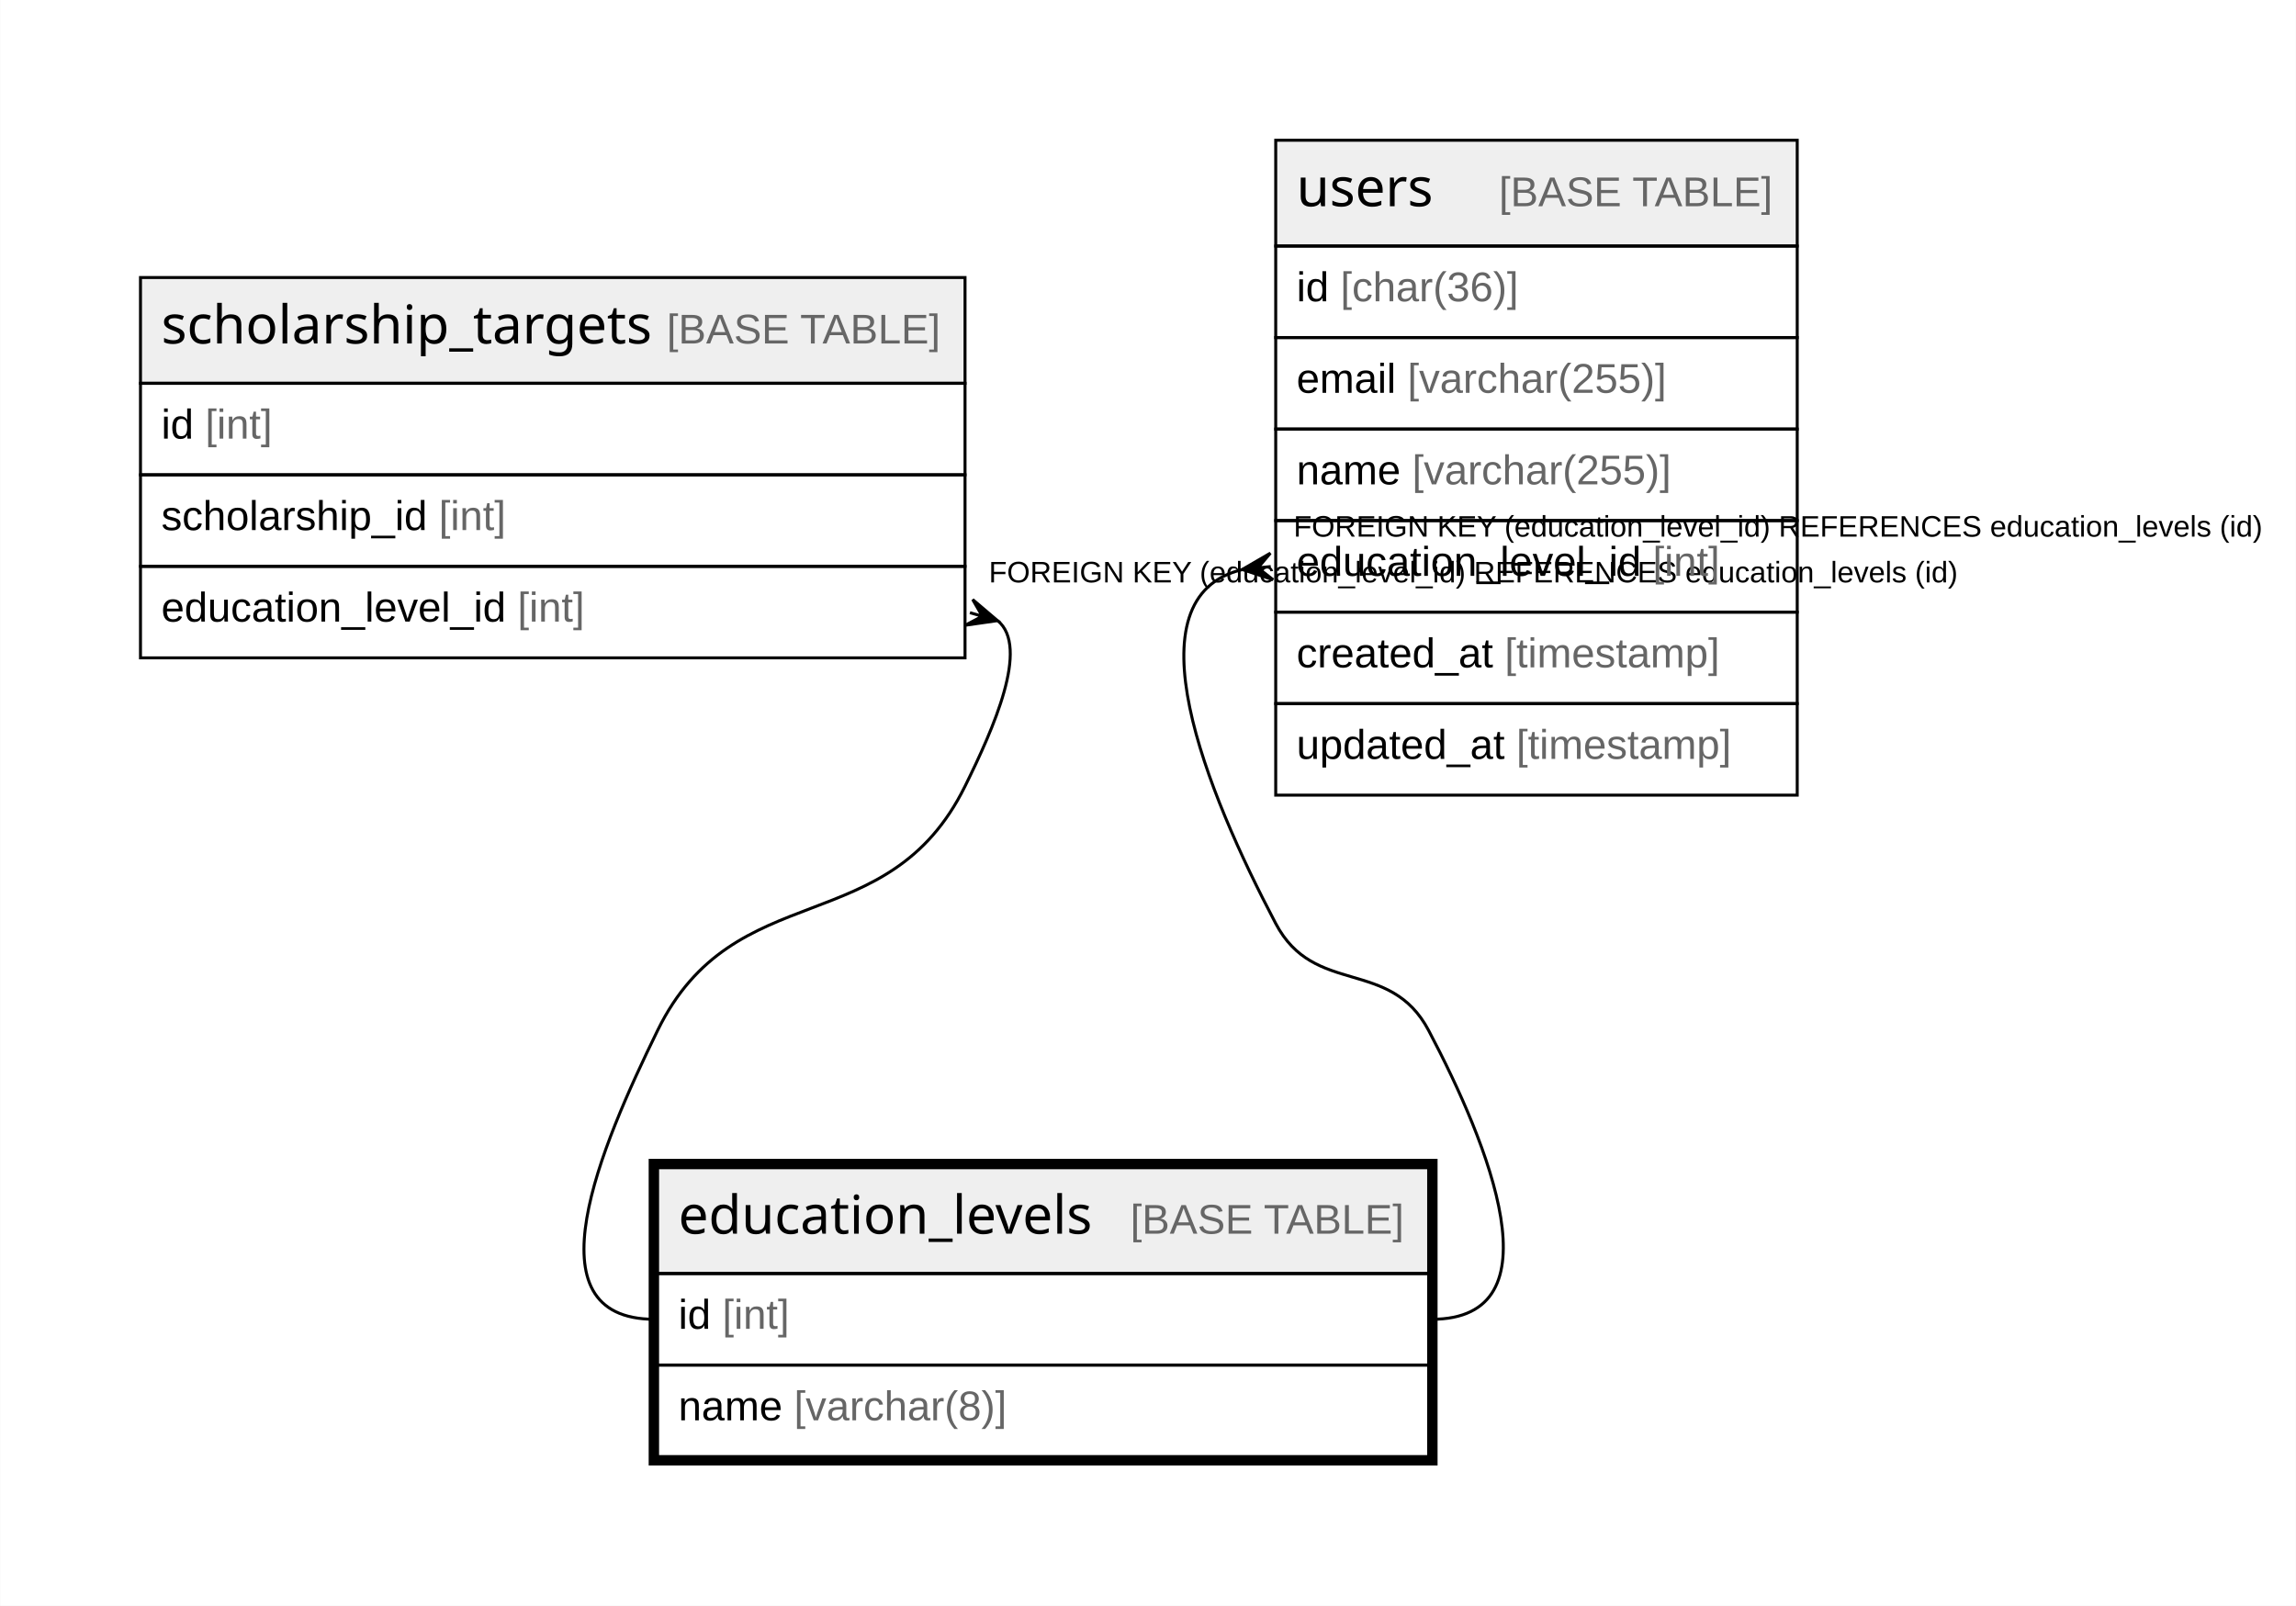
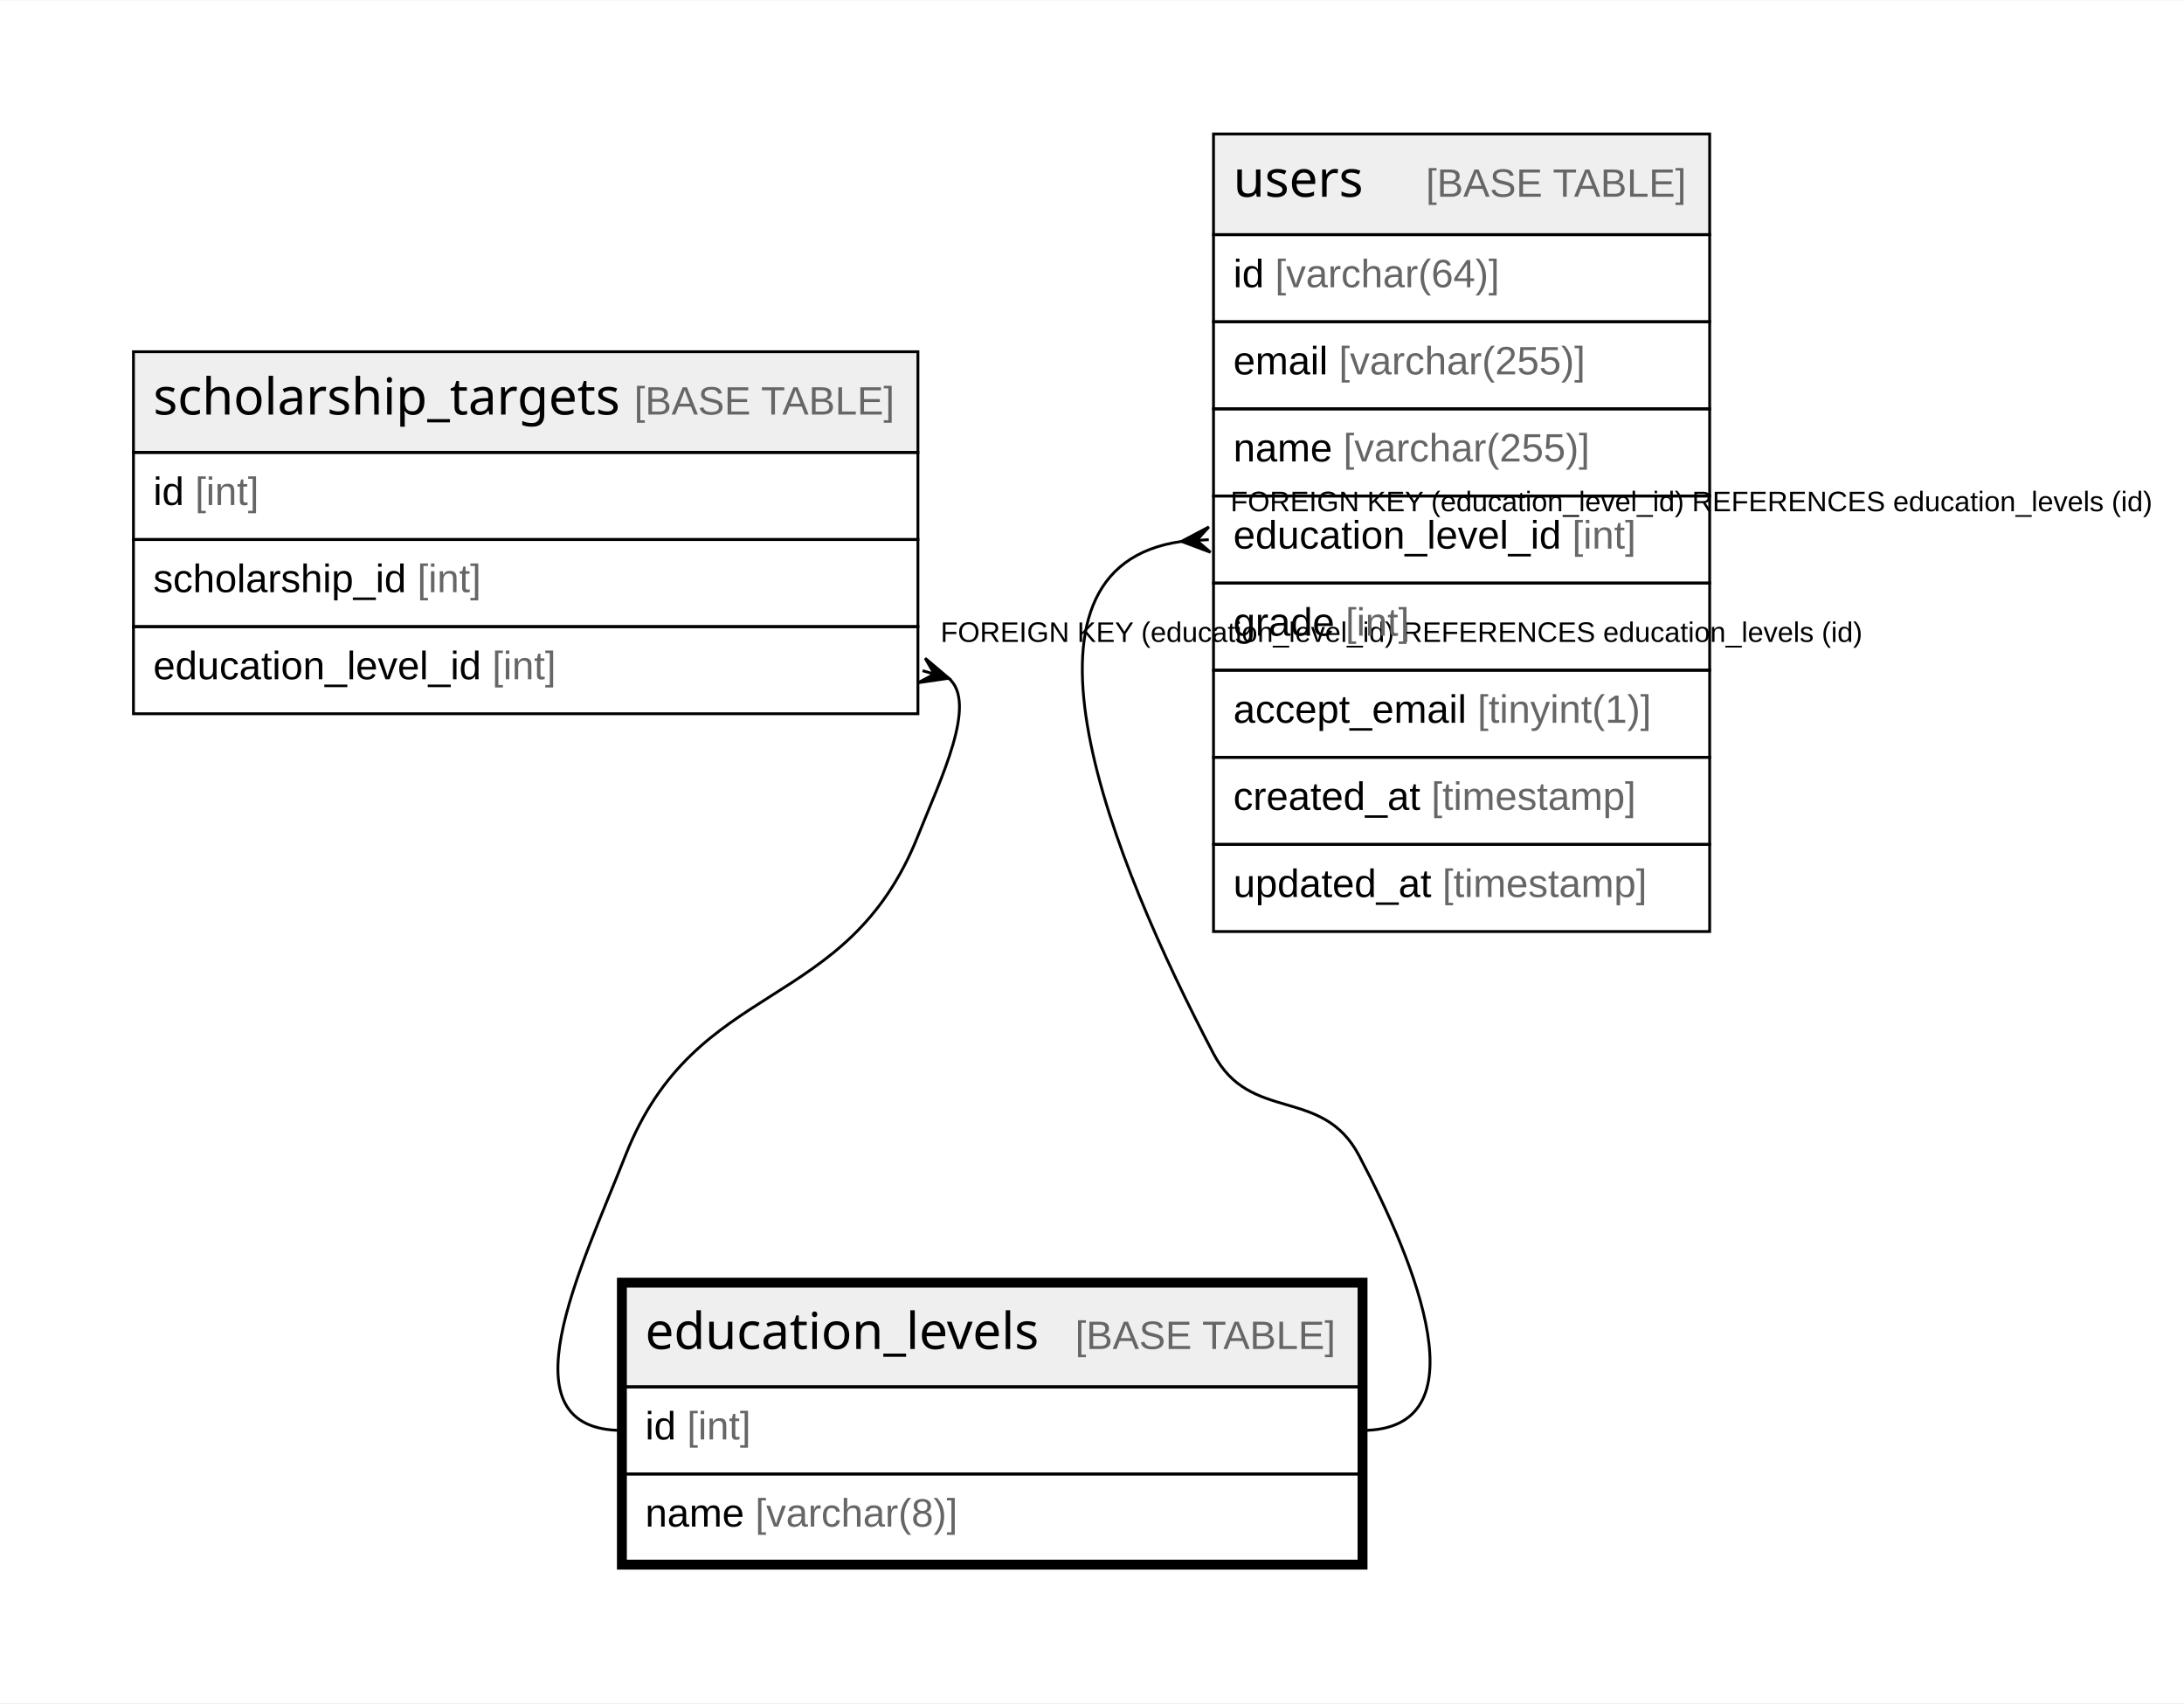
- <svg xmlns="http://www.w3.org/2000/svg" width="772pt" height="540pt" viewBox="0.00 0.00 772.43 540.40">
-   <g id="graph0" class="graph" transform="scale(1 1) rotate(0) translate(4 536.4)">
-     <polygon fill="white" stroke="none" points="-4,4 -4,-536.4 768.43,-536.4 768.43,4 -4,4" />
+ <svg xmlns="http://www.w3.org/2000/svg" width="772pt" height="602pt" viewBox="0.00 0.00 772.43 602.00">
+   <g id="graph0" class="graph" transform="scale(1 1) rotate(0) translate(4 598)">
+     <polygon fill="white" stroke="none" points="-4,4 -4,-598 768.43,-598 768.43,4 -4,4" />
    <g id="node1" class="node">
      <polygon fill="#efefef" stroke="none" points="217.2,-107.8 217.2,-143.4 476.65,-143.4 476.65,-107.8 217.2,-107.8" />
      <polygon fill="none" stroke="black" points="217.2,-107.8 217.2,-143.4 476.65,-143.4 476.65,-107.8 217.2,-107.8" />
      <text text-anchor="start" x="224.2" y="-121.2" font-family="Arial Bold" font-size="18.00">education_levels</text>
      <text text-anchor="start" x="345.16" y="-121.2" font-family="Arial" font-size="14.00">    </text>
      <text text-anchor="start" x="376.28" y="-121.2" font-family="Arial" font-size="14.00" fill="#666666">[BASE TABLE]</text>
      <polygon fill="none" stroke="black" points="217.2,-77 217.2,-107.8 476.65,-107.8 476.65,-77 217.2,-77" />
      <text text-anchor="start" x="224.2" y="-89.2" font-family="Arial" font-size="14.00">id </text>
      <text text-anchor="start" x="238.99" y="-89.2" font-family="Arial" font-size="14.00" fill="#666666">[int]</text>
      <polygon fill="none" stroke="black" points="217.2,-46.2 217.2,-77 476.65,-77 476.65,-46.2 217.2,-46.2" />
      <text text-anchor="start" x="224.2" y="-58.4" font-family="Arial" font-size="14.00">name </text>
      <text text-anchor="start" x="263.11" y="-58.4" font-family="Arial" font-size="14.00" fill="#666666">[varchar(8)]</text>
      <polygon fill="none" stroke="black" stroke-width="3" points="215.7,-44.7 215.7,-144.9 478.15,-144.9 478.15,-44.7 215.7,-44.7" />
    </g>
    <g id="node2" class="node">
-       <polygon fill="#efefef" stroke="none" points="43.2,-407.4 43.2,-443 320.65,-443 320.65,-407.4 43.2,-407.4" />
-       <polygon fill="none" stroke="black" points="43.2,-407.4 43.2,-443 320.65,-443 320.65,-407.4 43.2,-407.4" />
-       <text text-anchor="start" x="50.2" y="-420.8" font-family="Arial Bold" font-size="18.00">scholarship_targets</text>
-       <text text-anchor="start" x="189.16" y="-420.8" font-family="Arial" font-size="14.00">    </text>
-       <text text-anchor="start" x="220.28" y="-420.8" font-family="Arial" font-size="14.00" fill="#666666">[BASE TABLE]</text>
+       <polygon fill="#efefef" stroke="none" points="43.2,-438.2 43.2,-473.8 320.65,-473.8 320.65,-438.2 43.2,-438.2" />
+       <polygon fill="none" stroke="black" points="43.2,-438.2 43.2,-473.8 320.65,-473.8 320.65,-438.2 43.2,-438.2" />
+       <text text-anchor="start" x="50.2" y="-451.6" font-family="Arial Bold" font-size="18.00">scholarship_targets</text>
+       <text text-anchor="start" x="189.16" y="-451.6" font-family="Arial" font-size="14.00">    </text>
+       <text text-anchor="start" x="220.28" y="-451.6" font-family="Arial" font-size="14.00" fill="#666666">[BASE TABLE]</text>
+       <polygon fill="none" stroke="black" points="43.2,-407.4 43.2,-438.2 320.65,-438.2 320.65,-407.4 43.2,-407.4" />
+       <text text-anchor="start" x="50.2" y="-419.6" font-family="Arial" font-size="14.00">id </text>
+       <text text-anchor="start" x="64.99" y="-419.6" font-family="Arial" font-size="14.00" fill="#666666">[int]</text>
      <polygon fill="none" stroke="black" points="43.2,-376.6 43.2,-407.4 320.65,-407.4 320.65,-376.6 43.2,-376.6" />
-       <text text-anchor="start" x="50.2" y="-388.8" font-family="Arial" font-size="14.00">id </text>
-       <text text-anchor="start" x="64.99" y="-388.8" font-family="Arial" font-size="14.00" fill="#666666">[int]</text>
+       <text text-anchor="start" x="50.2" y="-388.8" font-family="Arial" font-size="14.00">scholarship_id </text>
+       <text text-anchor="start" x="143.59" y="-388.8" font-family="Arial" font-size="14.00" fill="#666666">[int]</text>
      <polygon fill="none" stroke="black" points="43.2,-345.8 43.2,-376.6 320.65,-376.6 320.65,-345.8 43.2,-345.8" />
-       <text text-anchor="start" x="50.2" y="-358" font-family="Arial" font-size="14.00">scholarship_id </text>
-       <text text-anchor="start" x="143.59" y="-358" font-family="Arial" font-size="14.00" fill="#666666">[int]</text>
-       <polygon fill="none" stroke="black" points="43.2,-315 43.2,-345.8 320.65,-345.8 320.65,-315 43.2,-315" />
-       <text text-anchor="start" x="50.2" y="-327.2" font-family="Arial" font-size="14.00">education_level_id </text>
-       <text text-anchor="start" x="170.07" y="-327.2" font-family="Arial" font-size="14.00" fill="#666666">[int]</text>
+       <text text-anchor="start" x="50.2" y="-358" font-family="Arial" font-size="14.00">education_level_id </text>
+       <text text-anchor="start" x="170.07" y="-358" font-family="Arial" font-size="14.00" fill="#666666">[int]</text>
    </g>
    <g id="edge1" class="edge">
-       <path fill="none" stroke="black" d="M331.63,-327.52C342.48,-318.64 330.2,-291.15 320.65,-271.8 294.68,-219.13 243,-242.35 217.2,-189.6 198.23,-150.79 173,-92.4 216.2,-92.4" />
-       <polygon fill="black" stroke="black" points="331.58,-327.53 320.73,-325.98 326.46,-329.01 322.3,-330.21 322.3,-330.21 322.3,-330.21 326.46,-329.01 323.22,-334.63 331.58,-327.53" />
-       <text text-anchor="start" x="328.65" y="-340.4" font-family="Arial" font-size="10.00">FOREIGN KEY (education_level_id) REFERENCES education_levels (id)</text>
+       <path fill="none" stroke="black" d="M331.49,-358.38C341.95,-349.68 328.64,-322.64 320.65,-302.6 295.45,-239.35 242.19,-252.94 217.2,-189.6 201.35,-149.41 173,-92.4 216.2,-92.4" />
+       <polygon fill="black" stroke="black" points="331.59,-358.35 320.73,-356.78 326.46,-359.82 322.3,-361.02 322.3,-361.02 322.3,-361.02 326.46,-359.82 323.22,-365.43 331.59,-358.35" />
+       <text text-anchor="start" x="328.65" y="-371.2" font-family="Arial" font-size="10.00">FOREIGN KEY (education_level_id) REFERENCES education_levels (id)</text>
    </g>
    <g id="node3" class="node">
-       <polygon fill="#efefef" stroke="none" points="425.19,-453.6 425.19,-489.2 600.67,-489.2 600.67,-453.6 425.19,-453.6" />
-       <polygon fill="none" stroke="black" points="425.19,-453.6 425.19,-489.2 600.67,-489.2 600.67,-453.6 425.19,-453.6" />
-       <text text-anchor="start" x="432.19" y="-467" font-family="Arial Bold" font-size="18.00">users</text>
-       <text text-anchor="start" x="469.18" y="-467" font-family="Arial" font-size="14.00">    </text>
-       <text text-anchor="start" x="500.3" y="-467" font-family="Arial" font-size="14.00" fill="#666666">[BASE TABLE]</text>
+       <polygon fill="#efefef" stroke="none" points="425.19,-515.2 425.19,-550.8 600.67,-550.8 600.67,-515.2 425.19,-515.2" />
+       <polygon fill="none" stroke="black" points="425.19,-515.2 425.19,-550.8 600.67,-550.8 600.67,-515.2 425.19,-515.2" />
+       <text text-anchor="start" x="432.19" y="-528.6" font-family="Arial Bold" font-size="18.00">users</text>
+       <text text-anchor="start" x="469.18" y="-528.6" font-family="Arial" font-size="14.00">    </text>
+       <text text-anchor="start" x="500.3" y="-528.6" font-family="Arial" font-size="14.00" fill="#666666">[BASE TABLE]</text>
+       <polygon fill="none" stroke="black" points="425.19,-484.4 425.19,-515.2 600.67,-515.2 600.67,-484.4 425.19,-484.4" />
+       <text text-anchor="start" x="432.19" y="-496.6" font-family="Arial" font-size="14.00">id </text>
+       <text text-anchor="start" x="446.97" y="-496.6" font-family="Arial" font-size="14.00" fill="#666666">[varchar(64)]</text>
+       <polygon fill="none" stroke="black" points="425.19,-453.6 425.19,-484.4 600.67,-484.4 600.67,-453.6 425.19,-453.6" />
+       <text text-anchor="start" x="432.19" y="-465.8" font-family="Arial" font-size="14.00">email </text>
+       <text text-anchor="start" x="469.53" y="-465.8" font-family="Arial" font-size="14.00" fill="#666666">[varchar(255)]</text>
      <polygon fill="none" stroke="black" points="425.19,-422.8 425.19,-453.6 600.67,-453.6 600.67,-422.8 425.19,-422.8" />
-       <text text-anchor="start" x="432.19" y="-435" font-family="Arial" font-size="14.00">id </text>
-       <text text-anchor="start" x="446.97" y="-435" font-family="Arial" font-size="14.00" fill="#666666">[char(36)]</text>
+       <text text-anchor="start" x="432.19" y="-435" font-family="Arial" font-size="14.00">name </text>
+       <text text-anchor="start" x="471.1" y="-435" font-family="Arial" font-size="14.00" fill="#666666">[varchar(255)]</text>
      <polygon fill="none" stroke="black" points="425.19,-392 425.19,-422.8 600.67,-422.8 600.67,-392 425.19,-392" />
-       <text text-anchor="start" x="432.19" y="-404.2" font-family="Arial" font-size="14.00">email </text>
-       <text text-anchor="start" x="469.53" y="-404.2" font-family="Arial" font-size="14.00" fill="#666666">[varchar(255)]</text>
+       <text text-anchor="start" x="432.19" y="-404.2" font-family="Arial" font-size="14.00">education_level_id </text>
+       <text text-anchor="start" x="552.05" y="-404.2" font-family="Arial" font-size="14.00" fill="#666666">[int]</text>
      <polygon fill="none" stroke="black" points="425.19,-361.2 425.19,-392 600.67,-392 600.67,-361.2 425.19,-361.2" />
-       <text text-anchor="start" x="432.19" y="-373.4" font-family="Arial" font-size="14.00">name </text>
-       <text text-anchor="start" x="471.1" y="-373.4" font-family="Arial" font-size="14.00" fill="#666666">[varchar(255)]</text>
+       <text text-anchor="start" x="432.19" y="-373.4" font-family="Arial" font-size="14.00">grade </text>
+       <text text-anchor="start" x="471.88" y="-373.4" font-family="Arial" font-size="14.00" fill="#666666">[int]</text>
      <polygon fill="none" stroke="black" points="425.19,-330.4 425.19,-361.2 600.67,-361.2 600.67,-330.4 425.19,-330.4" />
-       <text text-anchor="start" x="432.19" y="-342.6" font-family="Arial" font-size="14.00">education_level_id </text>
-       <text text-anchor="start" x="552.05" y="-342.6" font-family="Arial" font-size="14.00" fill="#666666">[int]</text>
+       <text text-anchor="start" x="432.19" y="-342.6" font-family="Arial" font-size="14.00">accept_email </text>
+       <text text-anchor="start" x="518.56" y="-342.6" font-family="Arial" font-size="14.00" fill="#666666">[tinyint(1)]</text>
      <polygon fill="none" stroke="black" points="425.19,-299.6 425.19,-330.4 600.67,-330.4 600.67,-299.6 425.19,-299.6" />
      <text text-anchor="start" x="432.19" y="-311.8" font-family="Arial" font-size="14.00">created_at </text>
      <text text-anchor="start" x="502.23" y="-311.8" font-family="Arial" font-size="14.00" fill="#666666">[timestamp]</text>
      <polygon fill="none" stroke="black" points="425.19,-268.8 425.19,-299.6 600.67,-299.6 600.67,-268.8 425.19,-268.8" />
      <text text-anchor="start" x="432.19" y="-281" font-family="Arial" font-size="14.00">updated_at </text>
      <text text-anchor="start" x="506.14" y="-281" font-family="Arial" font-size="14.00" fill="#666666">[timestamp]</text>
    </g>
    <g id="edge2" class="edge">
-       <path fill="none" stroke="black" d="M414.12,-344.75C374.89,-335.67 402.06,-269.55 425.19,-225.6 438.18,-200.9 463.63,-214.29 476.65,-189.6 496.8,-151.39 520.85,-92.4 477.65,-92.4" />
-       <polygon fill="black" stroke="black" points="413.91,-344.73 423.39,-350.24 419.21,-345.28 423.52,-345.73 423.52,-345.73 423.52,-345.73 419.21,-345.28 424.32,-341.29 413.91,-344.73" />
-       <text text-anchor="start" x="431.19" y="-355.8" font-family="Arial" font-size="10.00">FOREIGN KEY (education_level_id) REFERENCES education_levels (id)</text>
+       <path fill="none" stroke="black" d="M414.04,-406.75C347.35,-397.57 389.35,-293.95 425.19,-225.6 438.15,-200.88 463.63,-214.29 476.65,-189.6 496.8,-151.39 520.85,-92.4 477.65,-92.4" />
+       <polygon fill="black" stroke="black" points="413.87,-406.74 423.56,-411.87 419.2,-407.08 423.52,-407.36 423.52,-407.36 423.52,-407.36 419.2,-407.08 424.14,-402.89 413.87,-406.74" />
+       <text text-anchor="start" x="431.19" y="-417.4" font-family="Arial" font-size="10.00">FOREIGN KEY (education_level_id) REFERENCES education_levels (id)</text>
    </g>
  </g>
</svg>
